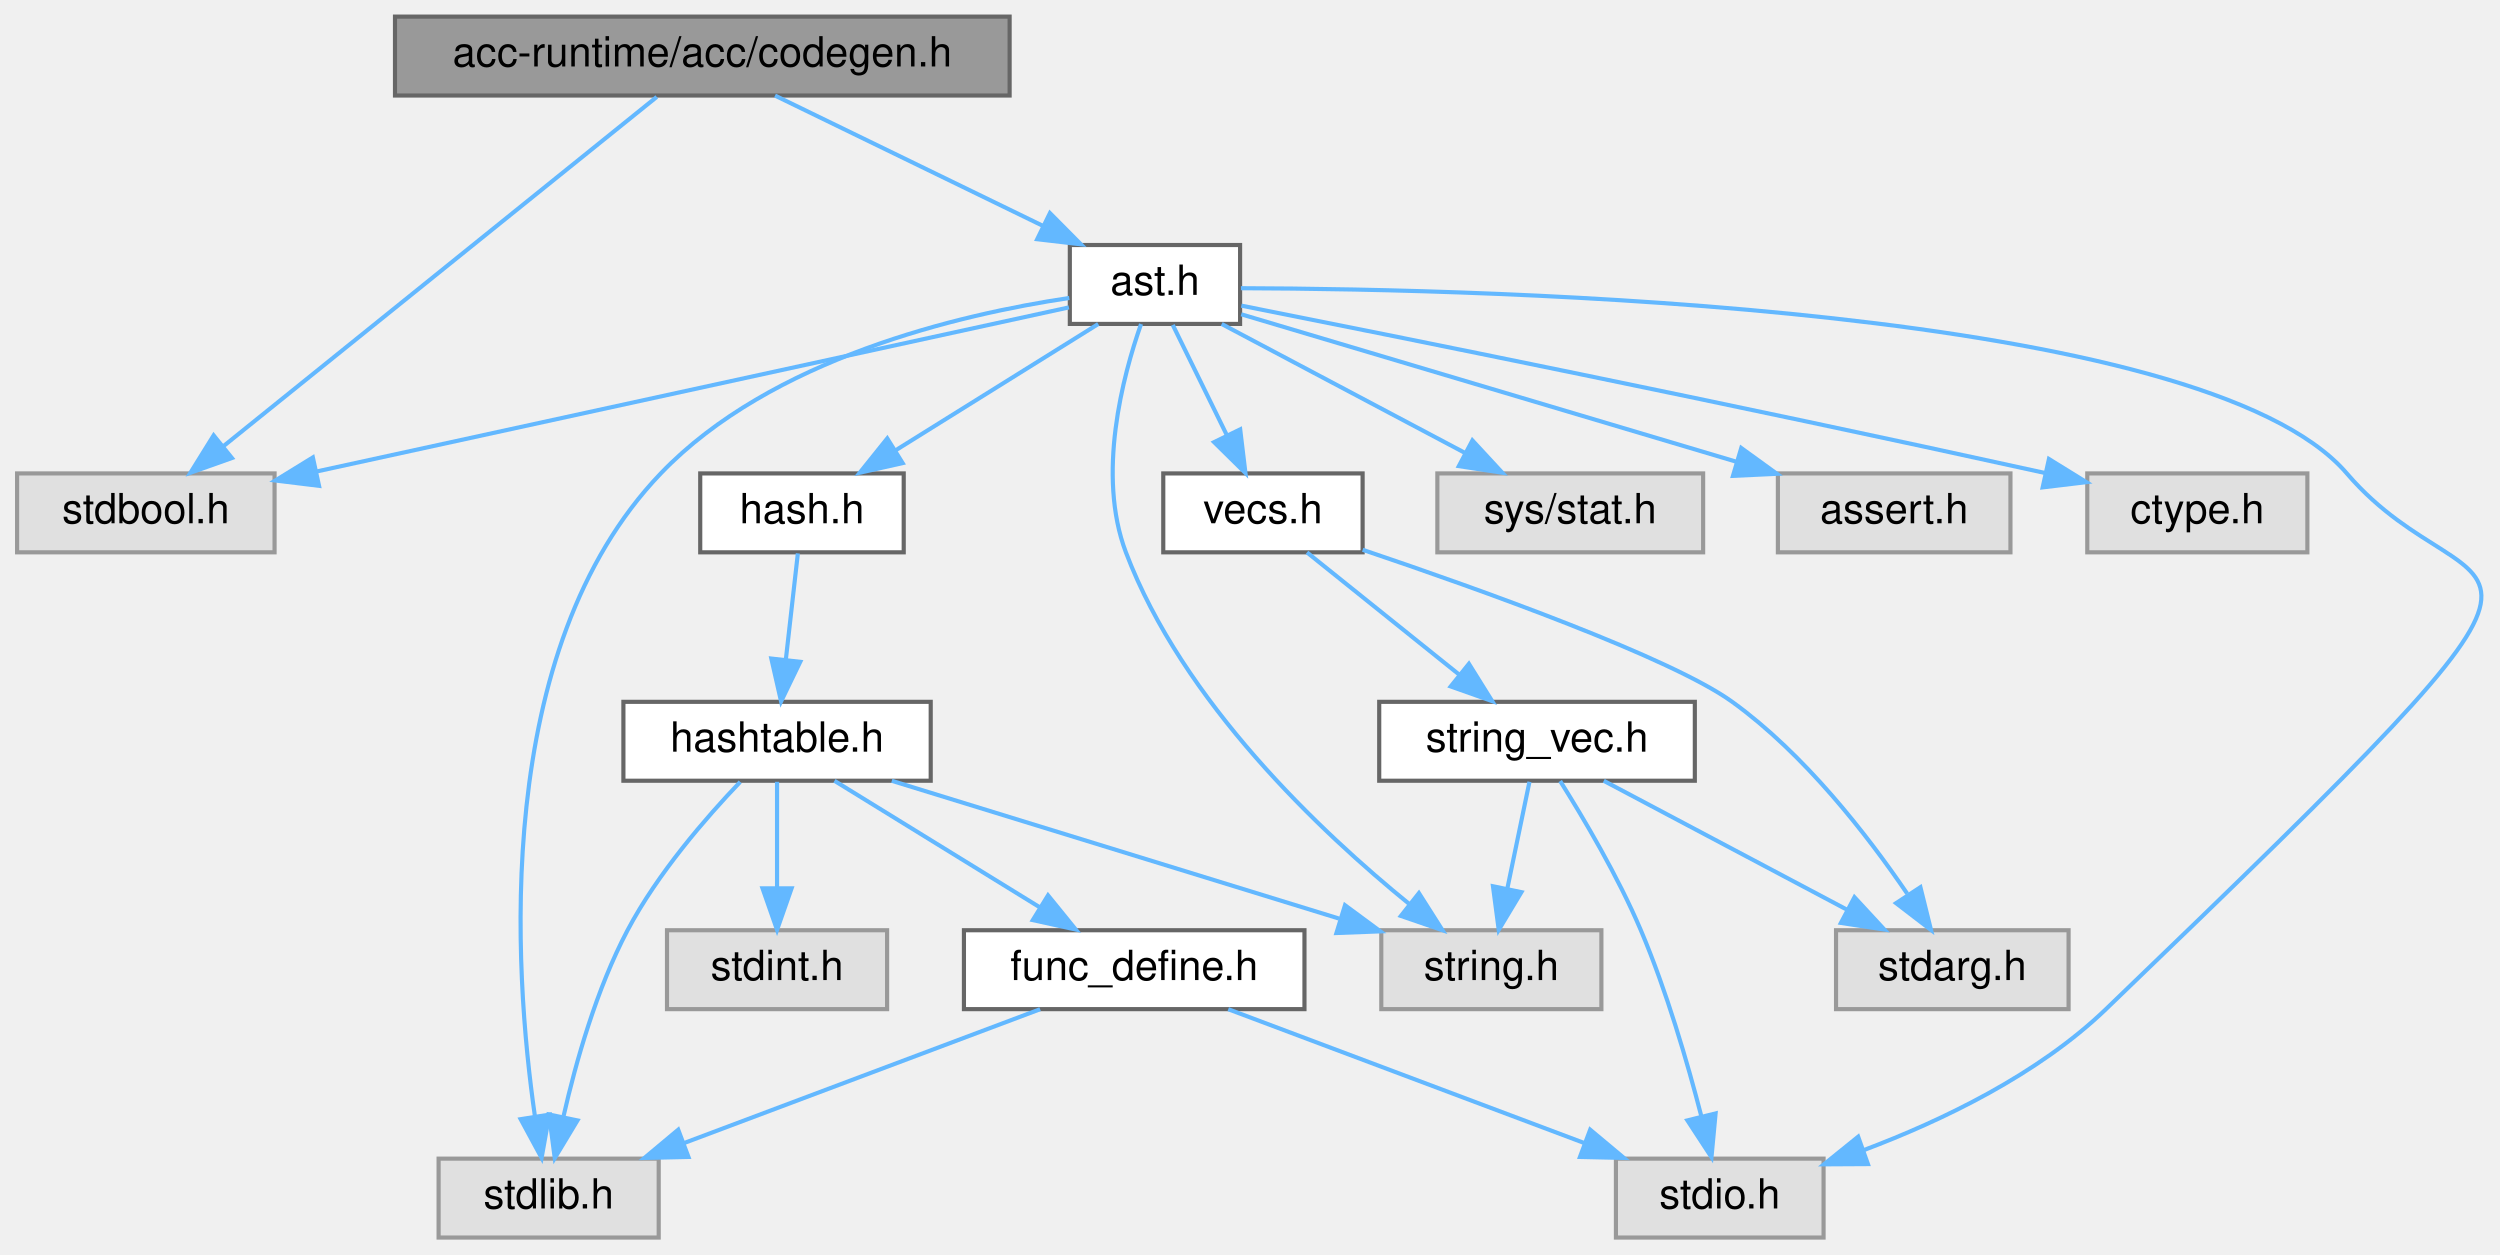
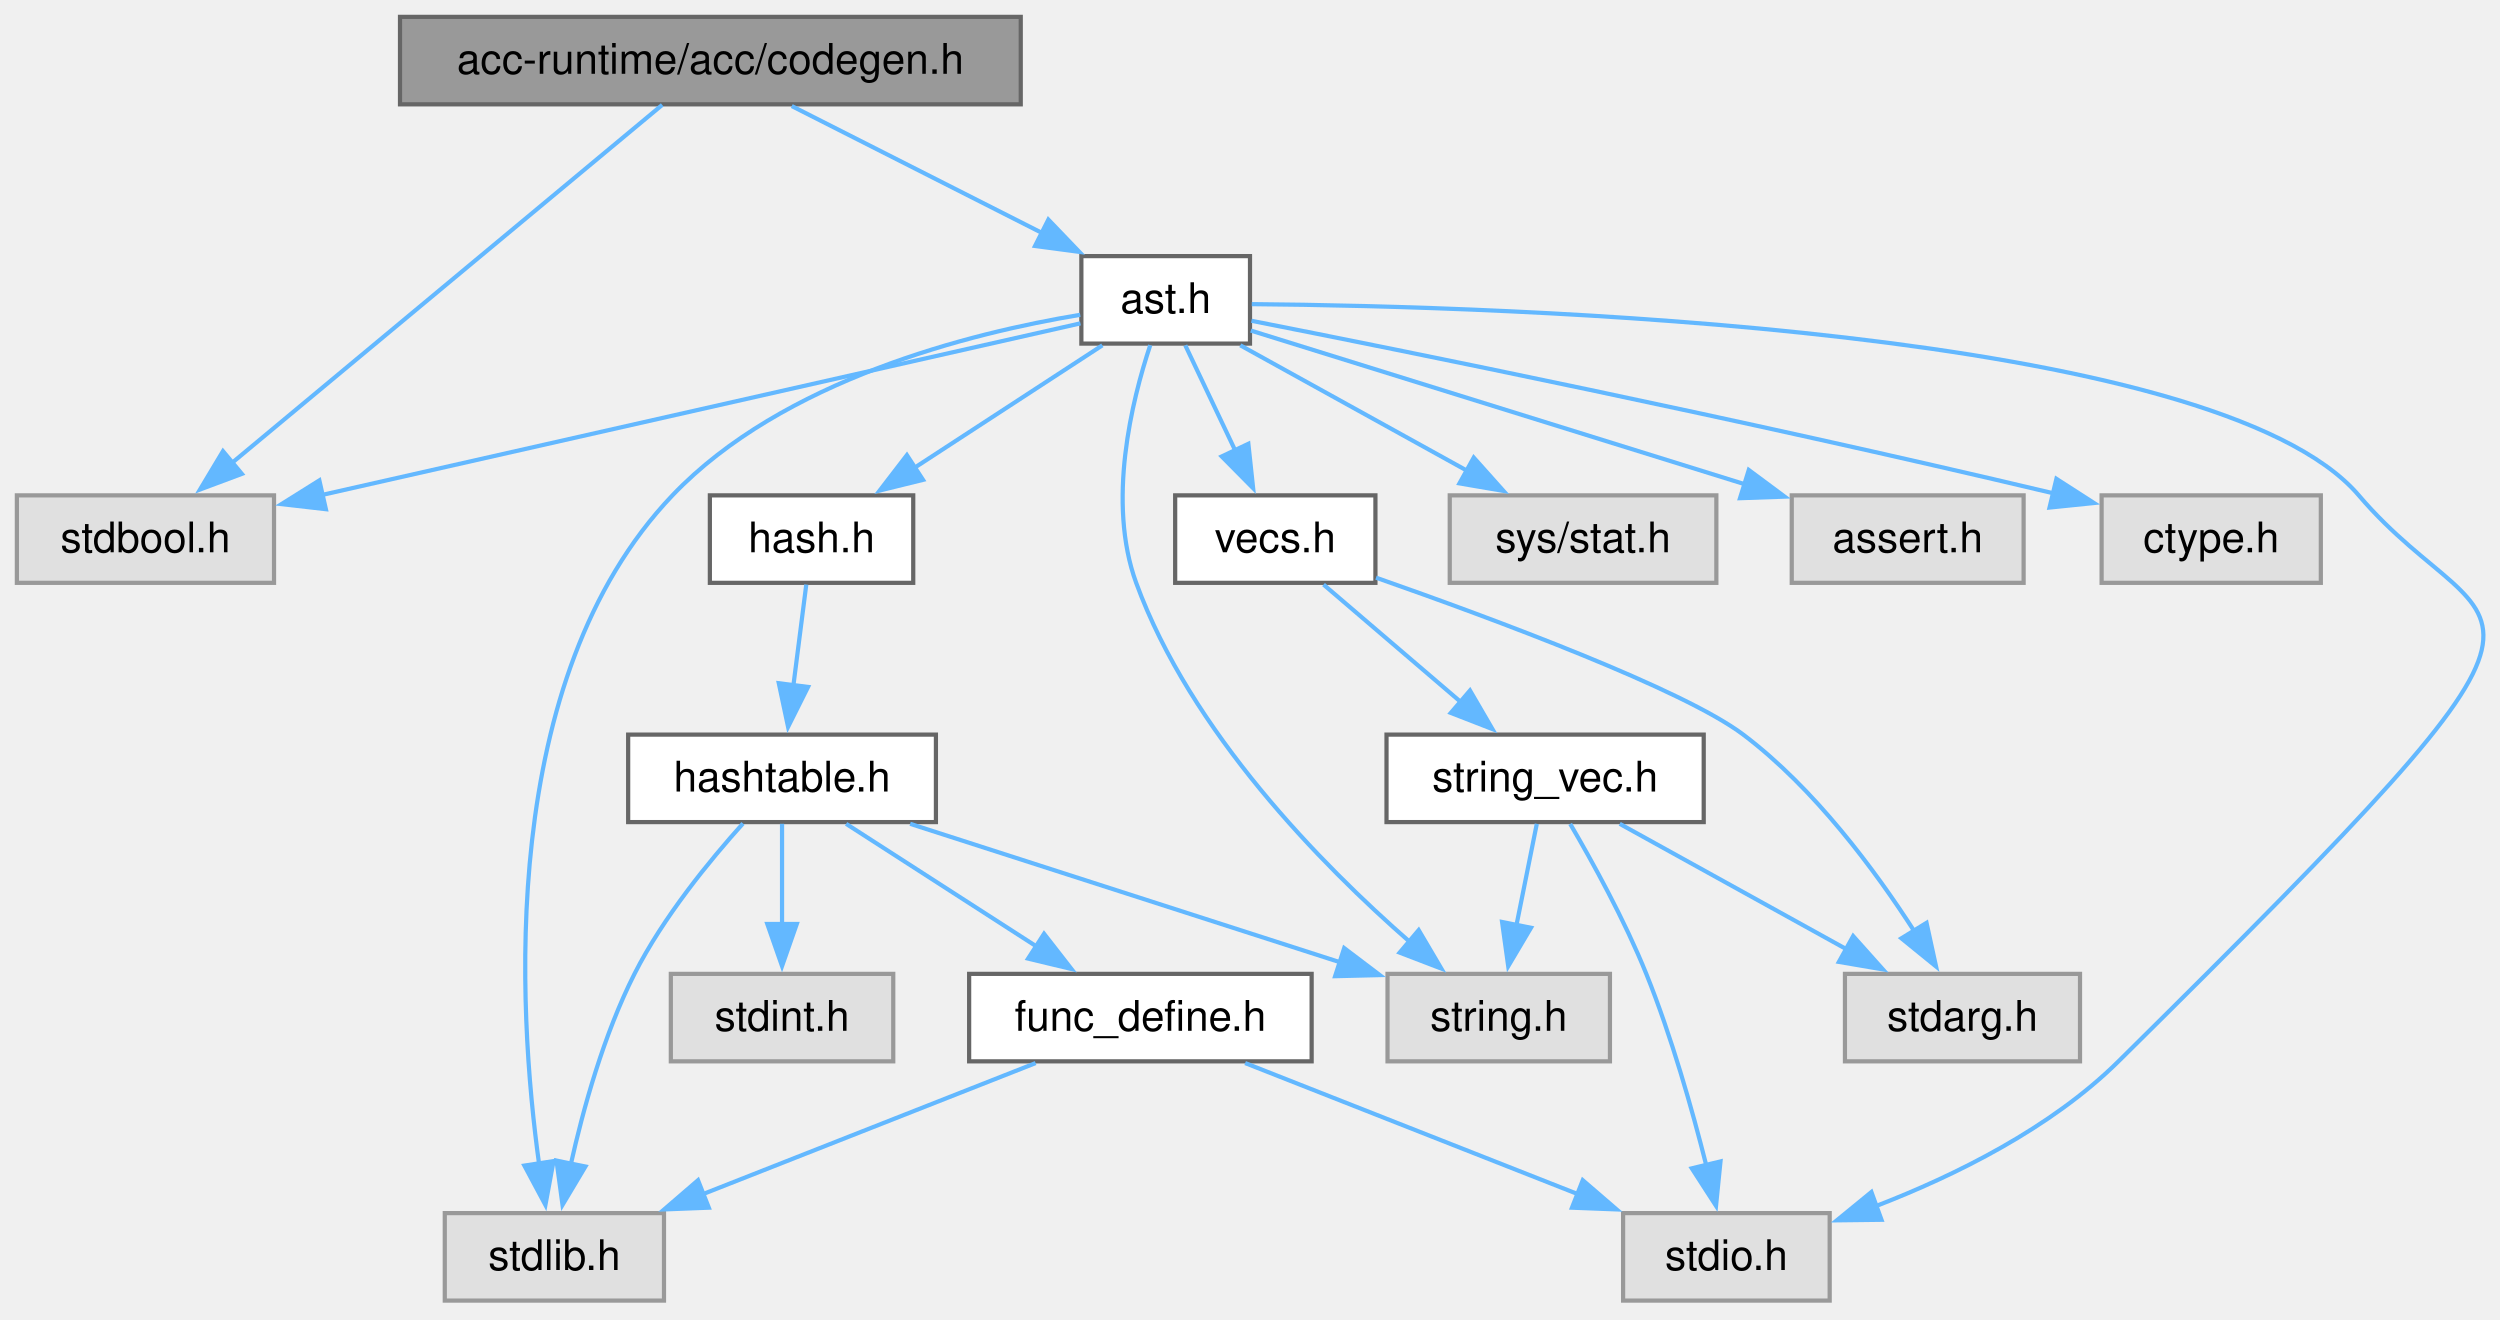
- <svg xmlns="http://www.w3.org/2000/svg" xmlns:xlink="http://www.w3.org/1999/xlink" width="602pt" height="302pt" viewBox="0.00 0.00 601.77 302.00">
-   <g id="graph0" class="graph" transform="scale(1 1) rotate(0) translate(4 298)">
+ <svg xmlns="http://www.w3.org/2000/svg" xmlns:xlink="http://www.w3.org/1999/xlink" width="593pt" height="313pt" viewBox="0.00 0.00 593.00 313.00">
+   <g id="graph0" class="graph" transform="scale(1 1) rotate(0) translate(4 308.5)">
    <g id="Node000001" class="node">
      <g id="a_Node000001">
        <a xlink:title=" ">
-           <polygon fill="#999999" stroke="#666666" points="239,-294 91,-294 91,-275 239,-275 239,-294" />
-           <text text-anchor="middle" x="165" y="-282" font-family="Helvetica,sans-Serif" font-size="10.00">acc-runtime/acc/codegen.h</text>
+           <polygon fill="#999999" stroke="#666666" points="238.12,-304.5 90.88,-304.5 90.88,-283.75 238.12,-283.75 238.12,-304.5" />
+           <text xml:space="preserve" text-anchor="middle" x="164.5" y="-291" font-family="Helvetica,sans-Serif" font-size="10.00">acc-runtime/acc/codegen.h</text>
        </a>
      </g>
    </g>
    <g id="Node000002" class="node">
      <g id="a_Node000002">
        <a xlink:title=" ">
-           <polygon fill="#e0e0e0" stroke="#999999" points="62,-184 0,-184 0,-165 62,-165 62,-184" />
-           <text text-anchor="middle" x="31" y="-172" font-family="Helvetica,sans-Serif" font-size="10.00">stdbool.h</text>
+           <polygon fill="#e0e0e0" stroke="#999999" points="61,-191 0,-191 0,-170.25 61,-170.25 61,-191" />
+           <text xml:space="preserve" text-anchor="middle" x="30.5" y="-177.5" font-family="Helvetica,sans-Serif" font-size="10.00">stdbool.h</text>
        </a>
      </g>
    </g>
    <g id="edge1_Node000001_Node000002" class="edge">
      <g id="a_edge1_Node000001_Node000002">
        <a xlink:title=" ">
-           <path fill="none" stroke="#63b8ff" d="M154.03,-274.66C131.15,-256.22 78.08,-213.45 49.7,-190.57" />
-           <polygon fill="#63b8ff" stroke="#63b8ff" points="51.73,-187.71 41.74,-184.16 47.33,-193.16 51.73,-187.71" />
+           <path fill="none" stroke="#63b8ff" d="M153.08,-283.62C130.44,-264.79 79.64,-222.51 51.05,-198.72" />
+           <polygon fill="#63b8ff" stroke="#63b8ff" points="53.37,-196.1 43.44,-192.39 48.89,-201.48 53.37,-196.1" />
        </a>
      </g>
    </g>
    <g id="Node000003" class="node">
      <g id="a_Node000003">
        <a xlink:href="ast_8h.html" target="_top" xlink:title=" ">
-           <polygon fill="white" stroke="#666666" points="294.5,-239 253.5,-239 253.5,-220 294.5,-220 294.5,-239" />
-           <text text-anchor="middle" x="274" y="-227" font-family="Helvetica,sans-Serif" font-size="10.00">ast.h</text>
+           <polygon fill="white" stroke="#666666" points="292.5,-247.75 252.5,-247.75 252.5,-227 292.5,-227 292.5,-247.75" />
+           <text xml:space="preserve" text-anchor="middle" x="272.5" y="-234.25" font-family="Helvetica,sans-Serif" font-size="10.00">ast.h</text>
        </a>
      </g>
    </g>
    <g id="edge2_Node000001_Node000003" class="edge">
      <g id="a_edge2_Node000001_Node000003">
        <a xlink:title=" ">
-           <path fill="none" stroke="#63b8ff" d="M182.51,-274.98C199.97,-266.5 227.01,-253.35 247.17,-243.54" />
-           <polygon fill="#63b8ff" stroke="#63b8ff" points="248.71,-246.69 256.17,-239.17 245.64,-240.4 248.71,-246.69" />
+           <path fill="none" stroke="#63b8ff" d="M183.81,-283.34C200.32,-274.97 224.33,-262.79 243.21,-253.22" />
+           <polygon fill="#63b8ff" stroke="#63b8ff" points="244.67,-256.41 252.01,-248.76 241.51,-250.16 244.67,-256.41" />
        </a>
      </g>
    </g>
    <g id="edge5_Node000003_Node000002" class="edge">
      <g id="a_edge5_Node000003_Node000002">
        <a xlink:title=" ">
-           <path fill="none" stroke="#63b8ff" d="M253.28,-223.98C213.25,-215.25 124.62,-195.92 72.18,-184.48" />
-           <polygon fill="#63b8ff" stroke="#63b8ff" points="72.71,-181.01 62.19,-182.3 71.22,-187.85 72.71,-181.01" />
+           <path fill="none" stroke="#63b8ff" d="M252.28,-231.8C212.81,-222.87 124.75,-202.95 72.25,-191.07" />
+           <polygon fill="#63b8ff" stroke="#63b8ff" points="73.3,-187.72 62.77,-188.93 71.75,-194.55 73.3,-187.72" />
        </a>
      </g>
    </g>
    <g id="Node000004" class="node">
      <g id="a_Node000004">
        <a xlink:title=" ">
-           <polygon fill="#e0e0e0" stroke="#999999" points="480,-184 424,-184 424,-165 480,-165 480,-184" />
-           <text text-anchor="middle" x="452" y="-172" font-family="Helvetica,sans-Serif" font-size="10.00">assert.h</text>
+           <polygon fill="#e0e0e0" stroke="#999999" points="476,-191 421,-191 421,-170.25 476,-170.25 476,-191" />
+           <text xml:space="preserve" text-anchor="middle" x="448.5" y="-177.5" font-family="Helvetica,sans-Serif" font-size="10.00">assert.h</text>
        </a>
      </g>
    </g>
    <g id="edge3_Node000003_Node000004" class="edge">
      <g id="a_edge3_Node000003_Node000004">
        <a xlink:title=" ">
-           <path fill="none" stroke="#63b8ff" d="M294.77,-222.32C323.94,-213.63 377.55,-197.67 413.98,-186.82" />
-           <polygon fill="#63b8ff" stroke="#63b8ff" points="415.18,-190.12 423.76,-183.91 413.18,-183.41 415.18,-190.12" />
+           <path fill="none" stroke="#63b8ff" d="M292.69,-230.09C321.25,-221.21 373.98,-204.81 410.12,-193.56" />
+           <polygon fill="#63b8ff" stroke="#63b8ff" points="410.81,-197.02 419.32,-190.7 408.73,-190.33 410.81,-197.02" />
        </a>
      </g>
    </g>
    <g id="Node000005" class="node">
      <g id="a_Node000005">
        <a xlink:title=" ">
-           <polygon fill="#e0e0e0" stroke="#999999" points="551.5,-184 498.5,-184 498.5,-165 551.5,-165 551.5,-184" />
-           <text text-anchor="middle" x="525" y="-172" font-family="Helvetica,sans-Serif" font-size="10.00">ctype.h</text>
+           <polygon fill="#e0e0e0" stroke="#999999" points="546.5,-191 494.5,-191 494.5,-170.25 546.5,-170.25 546.5,-191" />
+           <text xml:space="preserve" text-anchor="middle" x="520.5" y="-177.5" font-family="Helvetica,sans-Serif" font-size="10.00">ctype.h</text>
        </a>
      </g>
    </g>
    <g id="edge4_Node000003_Node000005" class="edge">
      <g id="a_edge4_Node000003_Node000005">
        <a xlink:title=" ">
-           <path fill="none" stroke="#63b8ff" d="M294.8,-224.4C331.65,-217.08 411.05,-201.13 488.38,-184.09" />
-           <polygon fill="#63b8ff" stroke="#63b8ff" points="489.27,-187.47 498.28,-181.9 487.76,-180.64 489.27,-187.47" />
+           <path fill="none" stroke="#63b8ff" d="M292.84,-232.41C329.05,-225.27 407.3,-209.49 483.02,-191.5" />
+           <polygon fill="#63b8ff" stroke="#63b8ff" points="483.78,-194.92 492.69,-189.19 482.15,-188.11 483.78,-194.92" />
        </a>
      </g>
    </g>
    <g id="Node000006" class="node">
      <g id="a_Node000006">
        <a xlink:title=" ">
-           <polygon fill="#e0e0e0" stroke="#999999" points="435,-19 385,-19 385,0 435,0 435,-19" />
-           <text text-anchor="middle" x="410" y="-7" font-family="Helvetica,sans-Serif" font-size="10.00">stdio.h</text>
+           <polygon fill="#e0e0e0" stroke="#999999" points="430,-20.75 381,-20.75 381,0 430,0 430,-20.75" />
+           <text xml:space="preserve" text-anchor="middle" x="405.5" y="-7.25" font-family="Helvetica,sans-Serif" font-size="10.00">stdio.h</text>
        </a>
      </g>
    </g>
    <g id="edge6_Node000003_Node000006" class="edge">
      <g id="a_edge6_Node000003_Node000006">
        <a xlink:title=" ">
-           <path fill="none" stroke="#63b8ff" d="M294.7,-228.6C354.68,-228.41 526.47,-224.3 561,-184 593.41,-146.18 633.85,-180.85 503,-55 486.63,-39.26 463.64,-28.19 444.62,-21.03" />
-           <polygon fill="#63b8ff" stroke="#63b8ff" points="445.68,-17.69 435.09,-17.63 443.33,-24.28 445.68,-17.69" />
+           <path fill="none" stroke="#63b8ff" d="M292.92,-236.36C352.08,-235.85 521.53,-230.86 555.5,-191 588.34,-152.48 619.37,-176.24 498.5,-56.75 482.48,-40.91 459.84,-29.7 440.91,-22.39" />
+           <polygon fill="#63b8ff" stroke="#63b8ff" points="442.29,-19.17 431.7,-19.04 439.9,-25.75 442.29,-19.17" />
        </a>
      </g>
    </g>
    <g id="Node000007" class="node">
      <g id="a_Node000007">
        <a xlink:title=" ">
-           <polygon fill="#e0e0e0" stroke="#999999" points="154.5,-19 101.5,-19 101.5,0 154.5,0 154.5,-19" />
-           <text text-anchor="middle" x="128" y="-7" font-family="Helvetica,sans-Serif" font-size="10.00">stdlib.h</text>
+           <polygon fill="#e0e0e0" stroke="#999999" points="153.5,-20.75 101.5,-20.75 101.5,0 153.5,0 153.5,-20.75" />
+           <text xml:space="preserve" text-anchor="middle" x="127.5" y="-7.25" font-family="Helvetica,sans-Serif" font-size="10.00">stdlib.h</text>
        </a>
      </g>
    </g>
    <g id="edge7_Node000003_Node000007" class="edge">
      <g id="a_edge7_Node000003_Node000007">
        <a xlink:title=" ">
-           <path fill="none" stroke="#63b8ff" d="M253.37,-226.25C227,-222.3 181.57,-211.7 155,-184 114.25,-141.52 119.61,-64.41 124.71,-29.08" />
-           <polygon fill="#63b8ff" stroke="#63b8ff" points="128.17,-29.6 126.3,-19.18 121.26,-28.5 128.17,-29.6" />
+           <path fill="none" stroke="#63b8ff" d="M252.23,-233.83C226.32,-229.53 181.67,-218.43 155.5,-191 114,-147.51 118.75,-69.3 123.91,-32.11" />
+           <polygon fill="#63b8ff" stroke="#63b8ff" points="127.3,-33.09 125.37,-22.68 120.38,-32.02 127.3,-33.09" />
        </a>
      </g>
    </g>
    <g id="Node000008" class="node">
      <g id="a_Node000008">
        <a xlink:title=" ">
-           <polygon fill="#e0e0e0" stroke="#999999" points="381.5,-74 328.5,-74 328.5,-55 381.5,-55 381.5,-74" />
-           <text text-anchor="middle" x="355" y="-62" font-family="Helvetica,sans-Serif" font-size="10.00">string.h</text>
+           <polygon fill="#e0e0e0" stroke="#999999" points="377.88,-77.5 325.12,-77.5 325.12,-56.75 377.88,-56.75 377.88,-77.5" />
+           <text xml:space="preserve" text-anchor="middle" x="351.5" y="-64" font-family="Helvetica,sans-Serif" font-size="10.00">string.h</text>
        </a>
      </g>
    </g>
    <g id="edge8_Node000003_Node000008" class="edge">
      <g id="a_edge8_Node000003_Node000008">
        <a xlink:title=" ">
-           <path fill="none" stroke="#63b8ff" d="M270.65,-219.97C266.26,-207.48 259.93,-183.67 267,-165 280.63,-129.02 313.87,-97.67 335.38,-80.2" />
-           <polygon fill="#63b8ff" stroke="#63b8ff" points="337.56,-82.94 343.24,-74 333.22,-77.44 337.56,-82.94" />
+           <path fill="none" stroke="#63b8ff" d="M268.84,-226.63C264.45,-213.43 258.53,-189.34 265.5,-170.25 278.38,-134.97 309.4,-103.44 330.45,-85.04" />
+           <polygon fill="#63b8ff" stroke="#63b8ff" points="332.51,-87.88 337.89,-78.75 327.99,-82.54 332.51,-87.88" />
        </a>
      </g>
    </g>
    <g id="Node000009" class="node">
      <g id="a_Node000009">
        <a xlink:title=" ">
-           <polygon fill="#e0e0e0" stroke="#999999" points="406,-184 342,-184 342,-165 406,-165 406,-184" />
-           <text text-anchor="middle" x="374" y="-172" font-family="Helvetica,sans-Serif" font-size="10.00">sys/stat.h</text>
+           <polygon fill="#e0e0e0" stroke="#999999" points="403.12,-191 339.88,-191 339.88,-170.25 403.12,-170.25 403.12,-191" />
+           <text xml:space="preserve" text-anchor="middle" x="371.5" y="-177.5" font-family="Helvetica,sans-Serif" font-size="10.00">sys/stat.h</text>
        </a>
      </g>
    </g>
    <g id="edge9_Node000003_Node000009" class="edge">
      <g id="a_edge9_Node000003_Node000009">
        <a xlink:title=" ">
-           <path fill="none" stroke="#63b8ff" d="M290.07,-219.98C305.86,-211.61 330.22,-198.7 348.63,-188.95" />
-           <polygon fill="#63b8ff" stroke="#63b8ff" points="350.44,-191.95 357.64,-184.17 347.17,-185.76 350.44,-191.95" />
+           <path fill="none" stroke="#63b8ff" d="M290.2,-226.59C305.12,-218.33 326.73,-206.38 343.92,-196.88" />
+           <polygon fill="#63b8ff" stroke="#63b8ff" points="345.57,-199.96 352.63,-192.06 342.18,-193.84 345.57,-199.96" />
        </a>
      </g>
    </g>
    <g id="Node000010" class="node">
      <g id="a_Node000010">
        <a xlink:href="hash_8h.html" target="_top" xlink:title=" ">
-           <polygon fill="white" stroke="#666666" points="213.5,-184 164.5,-184 164.5,-165 213.5,-165 213.5,-184" />
-           <text text-anchor="middle" x="189" y="-172" font-family="Helvetica,sans-Serif" font-size="10.00">hash.h</text>
+           <polygon fill="white" stroke="#666666" points="212.62,-191 164.38,-191 164.38,-170.25 212.62,-170.25 212.62,-191" />
+           <text xml:space="preserve" text-anchor="middle" x="188.5" y="-177.5" font-family="Helvetica,sans-Serif" font-size="10.00">hash.h</text>
        </a>
      </g>
    </g>
    <g id="edge10_Node000003_Node000010" class="edge">
      <g id="a_edge10_Node000003_Node000010">
        <a xlink:title=" ">
-           <path fill="none" stroke="#63b8ff" d="M260.34,-219.98C247.16,-211.77 226.97,-199.18 211.43,-189.49" />
-           <polygon fill="#63b8ff" stroke="#63b8ff" points="213.24,-186.49 202.91,-184.17 209.54,-192.43 213.24,-186.49" />
+           <path fill="none" stroke="#63b8ff" d="M257.48,-226.59C245.06,-218.49 227.18,-206.83 212.73,-197.42" />
+           <polygon fill="#63b8ff" stroke="#63b8ff" points="214.94,-194.68 204.66,-192.15 211.12,-200.55 214.94,-194.68" />
        </a>
      </g>
    </g>
    <g id="Node000014" class="node">
      <g id="a_Node000014">
        <a xlink:href="vecs_8h.html" target="_top" xlink:title=" ">
-           <polygon fill="white" stroke="#666666" points="324,-184 276,-184 276,-165 324,-165 324,-184" />
-           <text text-anchor="middle" x="300" y="-172" font-family="Helvetica,sans-Serif" font-size="10.00">vecs.h</text>
+           <polygon fill="white" stroke="#666666" points="322.25,-191 274.75,-191 274.75,-170.25 322.25,-170.25 322.25,-191" />
+           <text xml:space="preserve" text-anchor="middle" x="298.5" y="-177.5" font-family="Helvetica,sans-Serif" font-size="10.00">vecs.h</text>
        </a>
      </g>
    </g>
    <g id="edge18_Node000003_Node000014" class="edge">
      <g id="a_edge18_Node000003_Node000014">
        <a xlink:title=" ">
-           <path fill="none" stroke="#63b8ff" d="M278.29,-219.75C281.81,-212.57 286.91,-202.18 291.28,-193.27" />
-           <polygon fill="#63b8ff" stroke="#63b8ff" points="294.52,-194.61 295.79,-184.09 288.24,-191.53 294.52,-194.61" />
+           <path fill="none" stroke="#63b8ff" d="M277.15,-226.59C280.44,-219.66 284.97,-210.12 289.01,-201.61" />
+           <polygon fill="#63b8ff" stroke="#63b8ff" points="292.11,-203.23 293.24,-192.7 285.79,-200.23 292.11,-203.23" />
        </a>
      </g>
    </g>
    <g id="Node000011" class="node">
      <g id="a_Node000011">
        <a xlink:href="hashtable_8h.html" target="_top" xlink:title=" ">
-           <polygon fill="white" stroke="#666666" points="220,-129 146,-129 146,-110 220,-110 220,-129" />
-           <text text-anchor="middle" x="183" y="-117" font-family="Helvetica,sans-Serif" font-size="10.00">hashtable.h</text>
+           <polygon fill="white" stroke="#666666" points="218,-134.25 145,-134.25 145,-113.5 218,-113.5 218,-134.25" />
+           <text xml:space="preserve" text-anchor="middle" x="181.5" y="-120.75" font-family="Helvetica,sans-Serif" font-size="10.00">hashtable.h</text>
        </a>
      </g>
    </g>
    <g id="edge11_Node000010_Node000011" class="edge">
      <g id="a_edge11_Node000010_Node000011">
        <a xlink:title=" ">
-           <path fill="none" stroke="#63b8ff" d="M188.01,-164.75C187.22,-157.8 186.1,-147.85 185.11,-139.13" />
-           <polygon fill="#63b8ff" stroke="#63b8ff" points="188.58,-138.63 183.97,-129.09 181.62,-139.42 188.58,-138.63" />
+           <path fill="none" stroke="#63b8ff" d="M187.25,-169.84C186.39,-163.14 185.23,-154.01 184.17,-145.73" />
+           <polygon fill="#63b8ff" stroke="#63b8ff" points="187.67,-145.56 182.93,-136.08 180.73,-146.44 187.67,-145.56" />
        </a>
      </g>
    </g>
    <g id="edge12_Node000011_Node000007" class="edge">
      <g id="a_edge12_Node000011_Node000007">
        <a xlink:title=" ">
-           <path fill="none" stroke="#63b8ff" d="M174.12,-109.71C166.02,-101.24 154.23,-87.71 147,-74 139.52,-59.83 134.56,-42.29 131.59,-29.24" />
-           <polygon fill="#63b8ff" stroke="#63b8ff" points="134.94,-28.2 129.47,-19.12 128.09,-29.63 134.94,-28.2" />
+           <path fill="none" stroke="#63b8ff" d="M172.24,-113.17C164.39,-104.46 153.33,-90.99 146.5,-77.5 139.23,-63.14 134.35,-45.58 131.36,-32.16" />
+           <polygon fill="#63b8ff" stroke="#63b8ff" points="134.86,-31.8 129.43,-22.7 128,-33.2 134.86,-31.8" />
        </a>
      </g>
    </g>
    <g id="edge13_Node000011_Node000008" class="edge">
      <g id="a_edge13_Node000011_Node000008">
        <a xlink:title=" ">
-           <path fill="none" stroke="#63b8ff" d="M210.63,-109.98C239.85,-100.98 286.09,-86.73 318.34,-76.8" />
-           <polygon fill="#63b8ff" stroke="#63b8ff" points="319.76,-80.02 328.28,-73.73 317.7,-73.33 319.76,-80.02" />
+           <path fill="none" stroke="#63b8ff" d="M211.89,-113.09C240.47,-103.88 283.33,-90.08 314.02,-80.2" />
+           <polygon fill="#63b8ff" stroke="#63b8ff" points="314.84,-83.61 323.29,-77.21 312.69,-76.95 314.84,-83.61" />
        </a>
      </g>
    </g>
    <g id="Node000012" class="node">
      <g id="a_Node000012">
        <a xlink:href="func__define_8h.html" target="_top" xlink:title=" ">
-           <polygon fill="white" stroke="#666666" points="310,-74 228,-74 228,-55 310,-55 310,-74" />
-           <text text-anchor="middle" x="269" y="-62" font-family="Helvetica,sans-Serif" font-size="10.00">func_define.h</text>
+           <polygon fill="white" stroke="#666666" points="307.12,-77.5 225.88,-77.5 225.88,-56.75 307.12,-56.75 307.12,-77.5" />
+           <text xml:space="preserve" text-anchor="middle" x="266.5" y="-64" font-family="Helvetica,sans-Serif" font-size="10.00">func_define.h</text>
        </a>
      </g>
    </g>
    <g id="edge14_Node000011_Node000012" class="edge">
      <g id="a_edge14_Node000011_Node000012">
        <a xlink:title=" ">
-           <path fill="none" stroke="#63b8ff" d="M196.82,-109.98C210.15,-101.77 230.58,-89.18 246.31,-79.49" />
-           <polygon fill="#63b8ff" stroke="#63b8ff" points="248.25,-82.4 254.93,-74.17 244.58,-76.44 248.25,-82.4" />
+           <path fill="none" stroke="#63b8ff" d="M196.7,-113.09C209.27,-104.99 227.36,-93.33 241.98,-83.92" />
+           <polygon fill="#63b8ff" stroke="#63b8ff" points="243.65,-87.01 250.16,-78.65 239.86,-81.12 243.65,-87.01" />
        </a>
      </g>
    </g>
    <g id="Node000013" class="node">
      <g id="a_Node000013">
        <a xlink:title=" ">
-           <polygon fill="#e0e0e0" stroke="#999999" points="209.5,-74 156.5,-74 156.5,-55 209.5,-55 209.5,-74" />
-           <text text-anchor="middle" x="183" y="-62" font-family="Helvetica,sans-Serif" font-size="10.00">stdint.h</text>
+           <polygon fill="#e0e0e0" stroke="#999999" points="207.88,-77.5 155.12,-77.5 155.12,-56.75 207.88,-56.75 207.88,-77.5" />
+           <text xml:space="preserve" text-anchor="middle" x="181.5" y="-64" font-family="Helvetica,sans-Serif" font-size="10.00">stdint.h</text>
        </a>
      </g>
    </g>
    <g id="edge17_Node000011_Node000013" class="edge">
      <g id="a_edge17_Node000011_Node000013">
        <a xlink:title=" ">
-           <path fill="none" stroke="#63b8ff" d="M183,-109.75C183,-102.8 183,-92.85 183,-84.13" />
-           <polygon fill="#63b8ff" stroke="#63b8ff" points="186.5,-84.09 183,-74.09 179.5,-84.09 186.5,-84.09" />
+           <path fill="none" stroke="#63b8ff" d="M181.5,-113.09C181.5,-106.47 181.5,-97.47 181.5,-89.27" />
+           <polygon fill="#63b8ff" stroke="#63b8ff" points="185,-89.34 181.5,-79.34 178,-89.34 185,-89.34" />
        </a>
      </g>
    </g>
    <g id="edge15_Node000012_Node000006" class="edge">
      <g id="a_edge15_Node000012_Node000006">
        <a xlink:title=" ">
-           <path fill="none" stroke="#63b8ff" d="M291.65,-54.98C314.85,-46.27 351.12,-32.63 377.4,-22.75" />
-           <polygon fill="#63b8ff" stroke="#63b8ff" points="378.8,-25.97 386.93,-19.17 376.34,-19.41 378.8,-25.97" />
+           <path fill="none" stroke="#63b8ff" d="M291.35,-56.34C313.39,-47.66 345.82,-34.88 370.48,-25.17" />
+           <polygon fill="#63b8ff" stroke="#63b8ff" points="371.43,-28.55 379.46,-21.63 368.87,-22.04 371.43,-28.55" />
        </a>
      </g>
    </g>
    <g id="edge16_Node000012_Node000007" class="edge">
      <g id="a_edge16_Node000012_Node000007">
        <a xlink:title=" ">
-           <path fill="none" stroke="#63b8ff" d="M246.35,-54.98C223.15,-46.27 186.88,-32.63 160.6,-22.75" />
-           <polygon fill="#63b8ff" stroke="#63b8ff" points="161.66,-19.41 151.07,-19.17 159.2,-25.97 161.66,-19.41" />
+           <path fill="none" stroke="#63b8ff" d="M241.65,-56.34C219.61,-47.66 187.18,-34.88 162.52,-25.17" />
+           <polygon fill="#63b8ff" stroke="#63b8ff" points="164.13,-22.04 153.54,-21.63 161.57,-28.55 164.13,-22.04" />
        </a>
      </g>
    </g>
    <g id="Node000015" class="node">
      <g id="a_Node000015">
        <a xlink:title=" ">
-           <polygon fill="#e0e0e0" stroke="#999999" points="494,-74 438,-74 438,-55 494,-55 494,-74" />
-           <text text-anchor="middle" x="466" y="-62" font-family="Helvetica,sans-Serif" font-size="10.00">stdarg.h</text>
+           <polygon fill="#e0e0e0" stroke="#999999" points="489.38,-77.5 433.62,-77.5 433.62,-56.75 489.38,-56.75 489.38,-77.5" />
+           <text xml:space="preserve" text-anchor="middle" x="461.5" y="-64" font-family="Helvetica,sans-Serif" font-size="10.00">stdarg.h</text>
        </a>
      </g>
    </g>
    <g id="edge19_Node000014_Node000015" class="edge">
      <g id="a_edge19_Node000014_Node000015">
        <a xlink:title=" ">
-           <path fill="none" stroke="#63b8ff" d="M324.02,-165.61C352.61,-155.96 398.34,-139.58 413,-129 430.41,-116.44 445.56,-96.89 455.15,-82.8" />
-           <polygon fill="#63b8ff" stroke="#63b8ff" points="458.32,-84.36 460.87,-74.07 452.46,-80.52 458.32,-84.36" />
+           <path fill="none" stroke="#63b8ff" d="M322.39,-171.48C350.54,-161.61 395.29,-144.97 409.5,-134.25 426.39,-121.51 440.81,-102.02 450.15,-87.49" />
+           <polygon fill="#63b8ff" stroke="#63b8ff" points="452.97,-89.6 455.23,-79.25 447.01,-85.93 452.97,-89.6" />
        </a>
      </g>
    </g>
    <g id="Node000016" class="node">
      <g id="a_Node000016">
        <a xlink:href="string__vec_8h.html" target="_top" xlink:title=" ">
-           <polygon fill="white" stroke="#666666" points="404,-129 328,-129 328,-110 404,-110 404,-129" />
-           <text text-anchor="middle" x="366" y="-117" font-family="Helvetica,sans-Serif" font-size="10.00">string_vec.h</text>
+           <polygon fill="white" stroke="#666666" points="400.12,-134.25 324.88,-134.25 324.88,-113.5 400.12,-113.5 400.12,-134.25" />
+           <text xml:space="preserve" text-anchor="middle" x="362.5" y="-120.75" font-family="Helvetica,sans-Serif" font-size="10.00">string_vec.h</text>
        </a>
      </g>
    </g>
    <g id="edge20_Node000014_Node000016" class="edge">
      <g id="a_edge20_Node000014_Node000016">
        <a xlink:title=" ">
-           <path fill="none" stroke="#63b8ff" d="M310.6,-164.98C320.46,-157.07 335.35,-145.11 347.22,-135.58" />
-           <polygon fill="#63b8ff" stroke="#63b8ff" points="349.6,-138.16 355.2,-129.17 345.21,-132.7 349.6,-138.16" />
+           <path fill="none" stroke="#63b8ff" d="M309.94,-169.84C318.95,-162.13 331.73,-151.2 342.43,-142.04" />
+           <polygon fill="#63b8ff" stroke="#63b8ff" points="344.68,-144.72 350.01,-135.56 340.13,-139.4 344.68,-144.72" />
        </a>
      </g>
    </g>
    <g id="edge22_Node000016_Node000006" class="edge">
      <g id="a_edge22_Node000016_Node000006">
        <a xlink:title=" ">
-           <path fill="none" stroke="#63b8ff" d="M371.57,-109.93C377.08,-101.17 385.46,-87.05 391,-74 397.19,-59.42 402.22,-42.15 405.54,-29.31" />
-           <polygon fill="#63b8ff" stroke="#63b8ff" points="409,-29.89 408.01,-19.34 402.21,-28.21 409,-29.89" />
+           <path fill="none" stroke="#63b8ff" d="M368.45,-113.07C373.73,-104.06 381.37,-90.23 386.5,-77.5 392.46,-62.72 397.36,-45.4 400.7,-32.19" />
+           <polygon fill="#63b8ff" stroke="#63b8ff" points="404.1,-33.01 403.04,-22.47 397.29,-31.37 404.1,-33.01" />
        </a>
      </g>
    </g>
    <g id="edge23_Node000016_Node000008" class="edge">
      <g id="a_edge23_Node000016_Node000008">
        <a xlink:title=" ">
-           <path fill="none" stroke="#63b8ff" d="M364.18,-109.75C362.74,-102.8 360.68,-92.85 358.87,-84.13" />
-           <polygon fill="#63b8ff" stroke="#63b8ff" points="362.24,-83.17 356.78,-74.09 355.39,-84.59 362.24,-83.17" />
+           <path fill="none" stroke="#63b8ff" d="M360.53,-113.09C359.19,-106.39 357.35,-97.26 355.69,-88.98" />
+           <polygon fill="#63b8ff" stroke="#63b8ff" points="359.15,-88.43 353.75,-79.31 352.29,-89.81 359.15,-88.43" />
        </a>
      </g>
    </g>
    <g id="edge21_Node000016_Node000015" class="edge">
      <g id="a_edge21_Node000016_Node000015">
        <a xlink:title=" ">
-           <path fill="none" stroke="#63b8ff" d="M382.07,-109.98C397.86,-101.61 422.22,-88.7 440.63,-78.95" />
-           <polygon fill="#63b8ff" stroke="#63b8ff" points="442.44,-81.95 449.64,-74.17 439.17,-75.76 442.44,-81.95" />
+           <path fill="none" stroke="#63b8ff" d="M380.2,-113.09C395.12,-104.83 416.73,-92.88 433.92,-83.38" />
+           <polygon fill="#63b8ff" stroke="#63b8ff" points="435.57,-86.46 442.63,-78.56 432.18,-80.34 435.57,-86.46" />
        </a>
      </g>
    </g>
  </g>
</svg>
